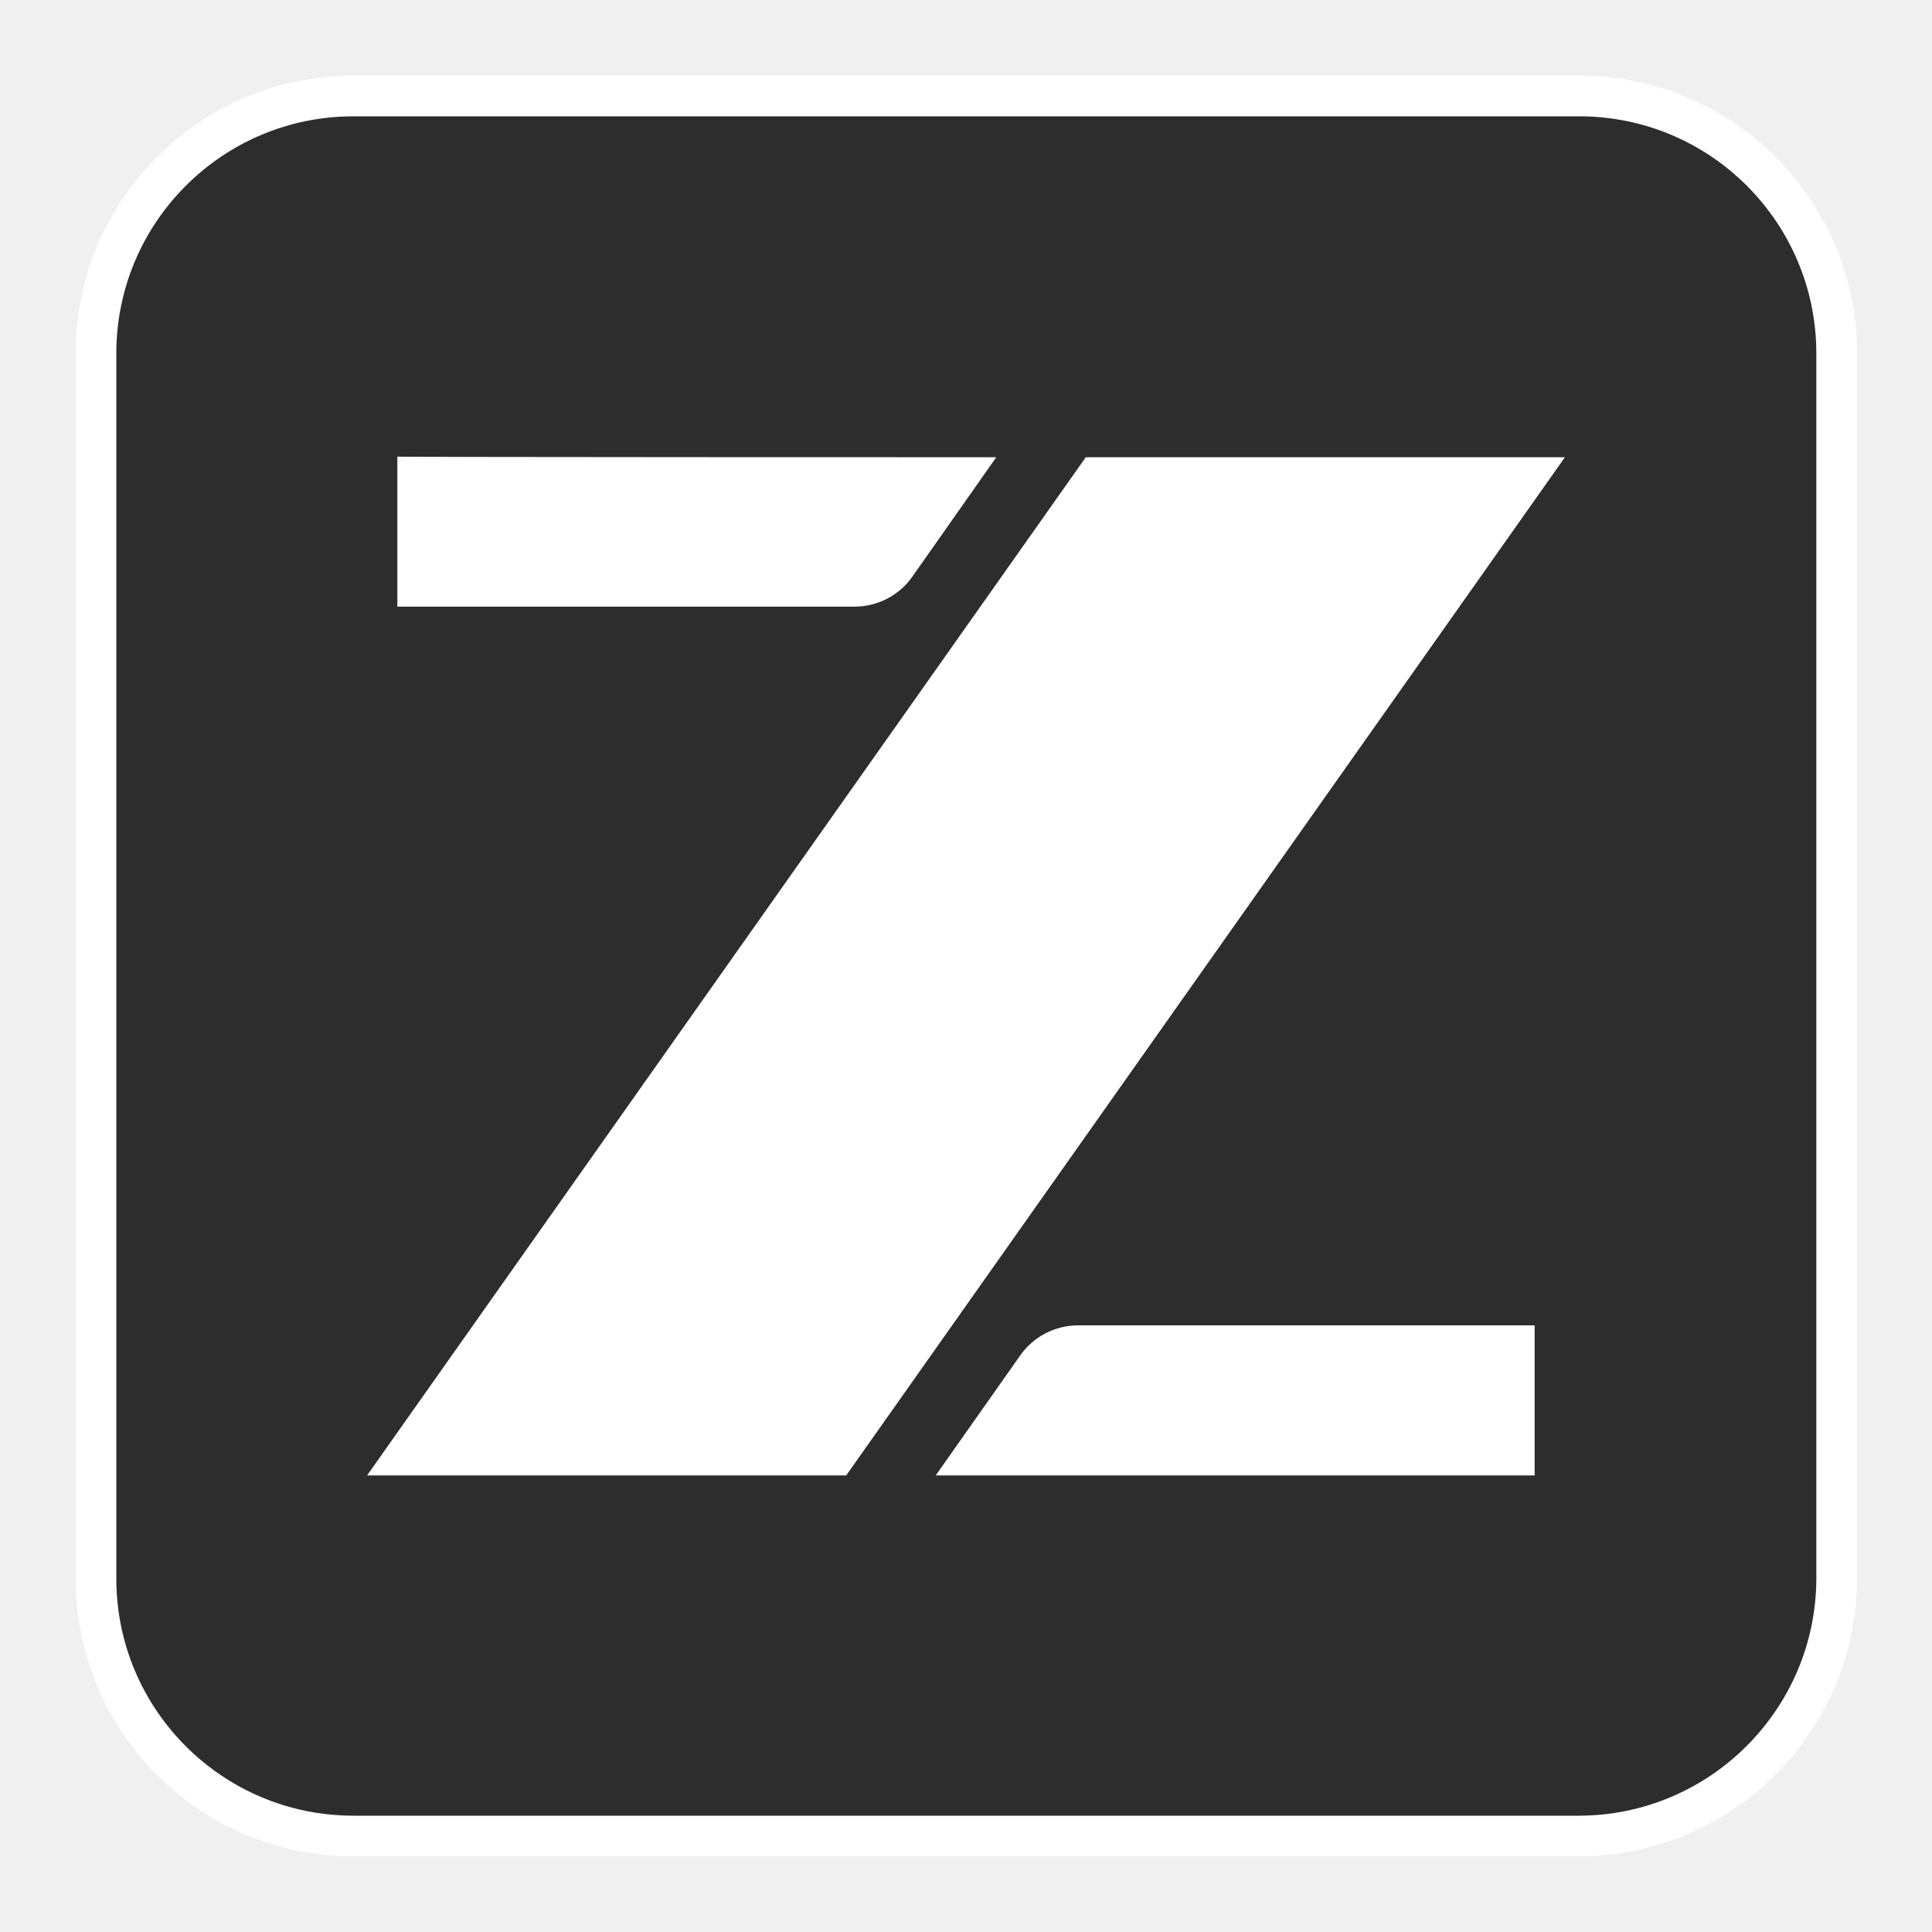
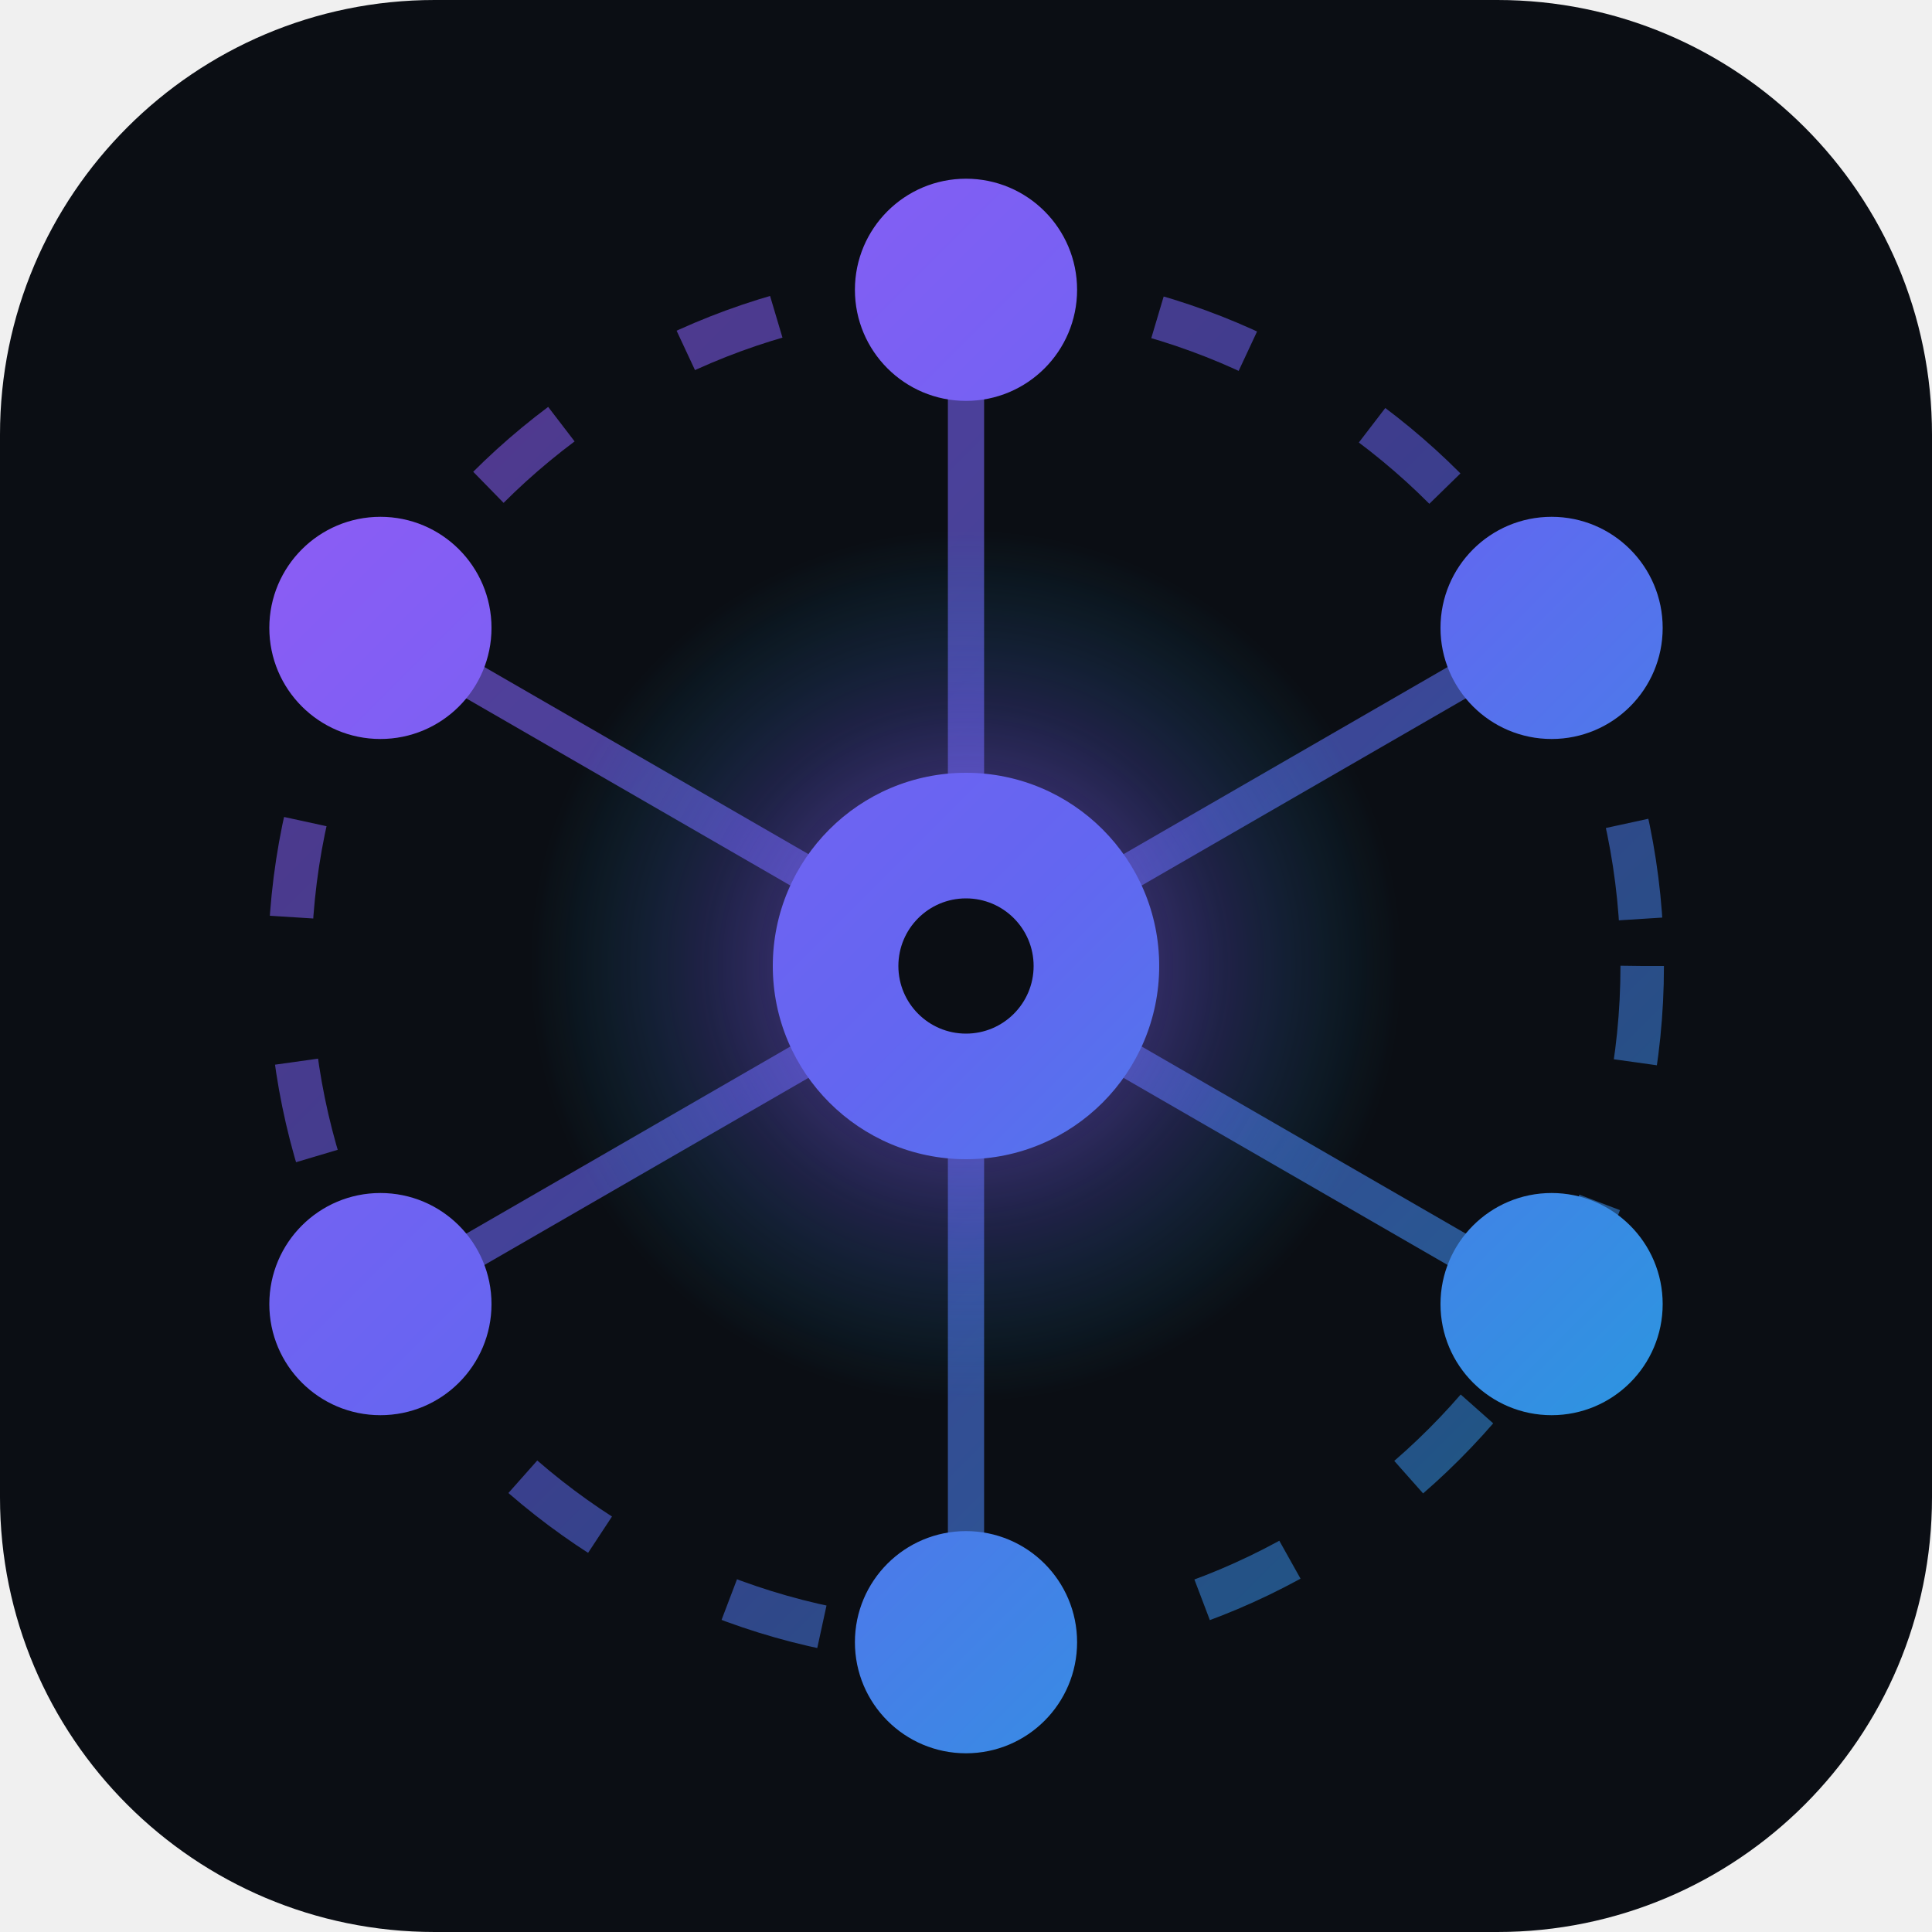
- <svg xmlns="http://www.w3.org/2000/svg" version="1.1" x="0px" y="0px" viewBox="0 0 30 30" style="enable-background:new 0 0 30 30;" xml:space="preserve">
+ <svg xmlns="http://www.w3.org/2000/svg" viewBox="0 0 40 40">
  <defs>
-     <style type="text/css">
-     .st194{fill:#2D2D2D;stroke:#FFFFFF;stroke-width:0.632;stroke-miterlimit:10;}
-     .st23{fill:#FFFFFF;}
- 
-     .z-breathe {
-       animation: breathe 2.5s ease-in-out infinite;
-     }
- 
-     @keyframes breathe {
-       0%, 100% { opacity: 0.7; }
-       50% { opacity: 1; }
-     }
-   </style>
+     <linearGradient id="g" x1="0" y1="0" x2="40" y2="40" gradientUnits="userSpaceOnUse">
+       <stop offset="0%" stop-color="#A855F7" />
+       <stop offset="50%" stop-color="#6366F1" />
+       <stop offset="100%" stop-color="#06B6D4" />
+     </linearGradient>
+     <radialGradient id="gl" cx="0.5" cy="0.5" r="0.5">
+       <stop offset="0%" stop-color="#A855F7" stop-opacity="0.9" />
+       <stop offset="60%" stop-color="#6366F1" stop-opacity="0.3" />
+       <stop offset="100%" stop-color="#06B6D4" stop-opacity="0" />
+     </radialGradient>
+     <style>
+       .pulse { animation: rp 2.4s ease-in-out infinite; transform-origin: 20px 20px; }
+       .pulse-center { animation: rc 2s ease-in-out infinite; transform-origin: 20px 20px; }
+       .spin { animation: sp 30s linear infinite; transform-origin: 20px 20px; }
+       @keyframes rp { 0%,100% { opacity: 0.6; transform: scale(1); } 50% { opacity: 1; transform: scale(1.15); } }
+       @keyframes rc { 0%,100% { transform: scale(1); } 50% { transform: scale(1.1); } }
+       @keyframes sp { from { transform: rotate(0deg); } to { transform: rotate(360deg); } }
+       .n1 { animation-delay: 0s; }
+       .n2 { animation-delay: 0.3s; }
+       .n3 { animation-delay: 0.6s; }
+       .n4 { animation-delay: 0.9s; }
+       .n5 { animation-delay: 1.2s; }
+       .n6 { animation-delay: 1.5s; }
+       @media (prefers-reduced-motion: reduce) {
+         .pulse, .pulse-center, .spin { animation: none !important; }
+       }
+     </style>
  </defs>
-   <g>
-     <path class="st194" d="M24.51,28.51H5.49c-2.21,0-4-1.79-4-4V5.49c0-2.21,1.79-4,4-4h19.03c2.21,0,4,1.79,4,4v19.03     C28.51,26.72,26.72,28.51,24.51,28.51z" />
-     <g class="z-breathe">
-       <path class="st23" d="M15.47,7.1l-1.3,1.85c-0.2,0.29-0.54,0.47-0.9,0.47h-7.1V7.09C6.16,7.1,15.47,7.1,15.47,7.1z" />
-       <polygon class="st23" points="24.3,7.1 13.14,22.91 5.7,22.91 16.86,7.1" />
-       <path class="st23" d="M14.53,22.91l1.31-1.86c0.2-0.29,0.54-0.47,0.9-0.47h7.09v2.33H14.53z" />
-     </g>
+   <rect width="40" height="40" rx="9" fill="#0B0E14" />
+   <g class="spin">
+     <circle cx="20" cy="20" r="14" stroke="url(#g)" stroke-width="0.9" stroke-dasharray="2 3" opacity="0.55" fill="none" />
  </g>
+   <line x1="20" y1="20" x2="20" y2="6" stroke="url(#g)" stroke-width="0.75" opacity="0.6" />
+   <line x1="20" y1="20" x2="32.124" y2="13" stroke="url(#g)" stroke-width="0.75" opacity="0.6" />
+   <line x1="20" y1="20" x2="32.124" y2="27" stroke="url(#g)" stroke-width="0.75" opacity="0.6" />
+   <line x1="20" y1="20" x2="20" y2="34" stroke="url(#g)" stroke-width="0.75" opacity="0.6" />
+   <line x1="20" y1="20" x2="7.876" y2="27" stroke="url(#g)" stroke-width="0.75" opacity="0.6" />
+   <line x1="20" y1="20" x2="7.876" y2="13" stroke="url(#g)" stroke-width="0.75" opacity="0.6" />
+   <circle class="pulse n1" cx="20" cy="6" r="2.3" fill="url(#g)" />
+   <circle class="pulse n2" cx="32.124" cy="13" r="2.3" fill="url(#g)" />
+   <circle class="pulse n3" cx="32.124" cy="27" r="2.3" fill="url(#g)" />
+   <circle class="pulse n4" cx="20" cy="34" r="2.3" fill="url(#g)" />
+   <circle class="pulse n5" cx="7.876" cy="27" r="2.3" fill="url(#g)" />
+   <circle class="pulse n6" cx="7.876" cy="13" r="2.3" fill="url(#g)" />
+   <circle cx="20" cy="20" r="9" fill="url(#gl)" opacity="0.75" />
+   <circle class="pulse-center" cx="20" cy="20" r="4" fill="url(#g)" />
+   <circle cx="20" cy="20" r="1.4" fill="#0B0E14" />
</svg>
